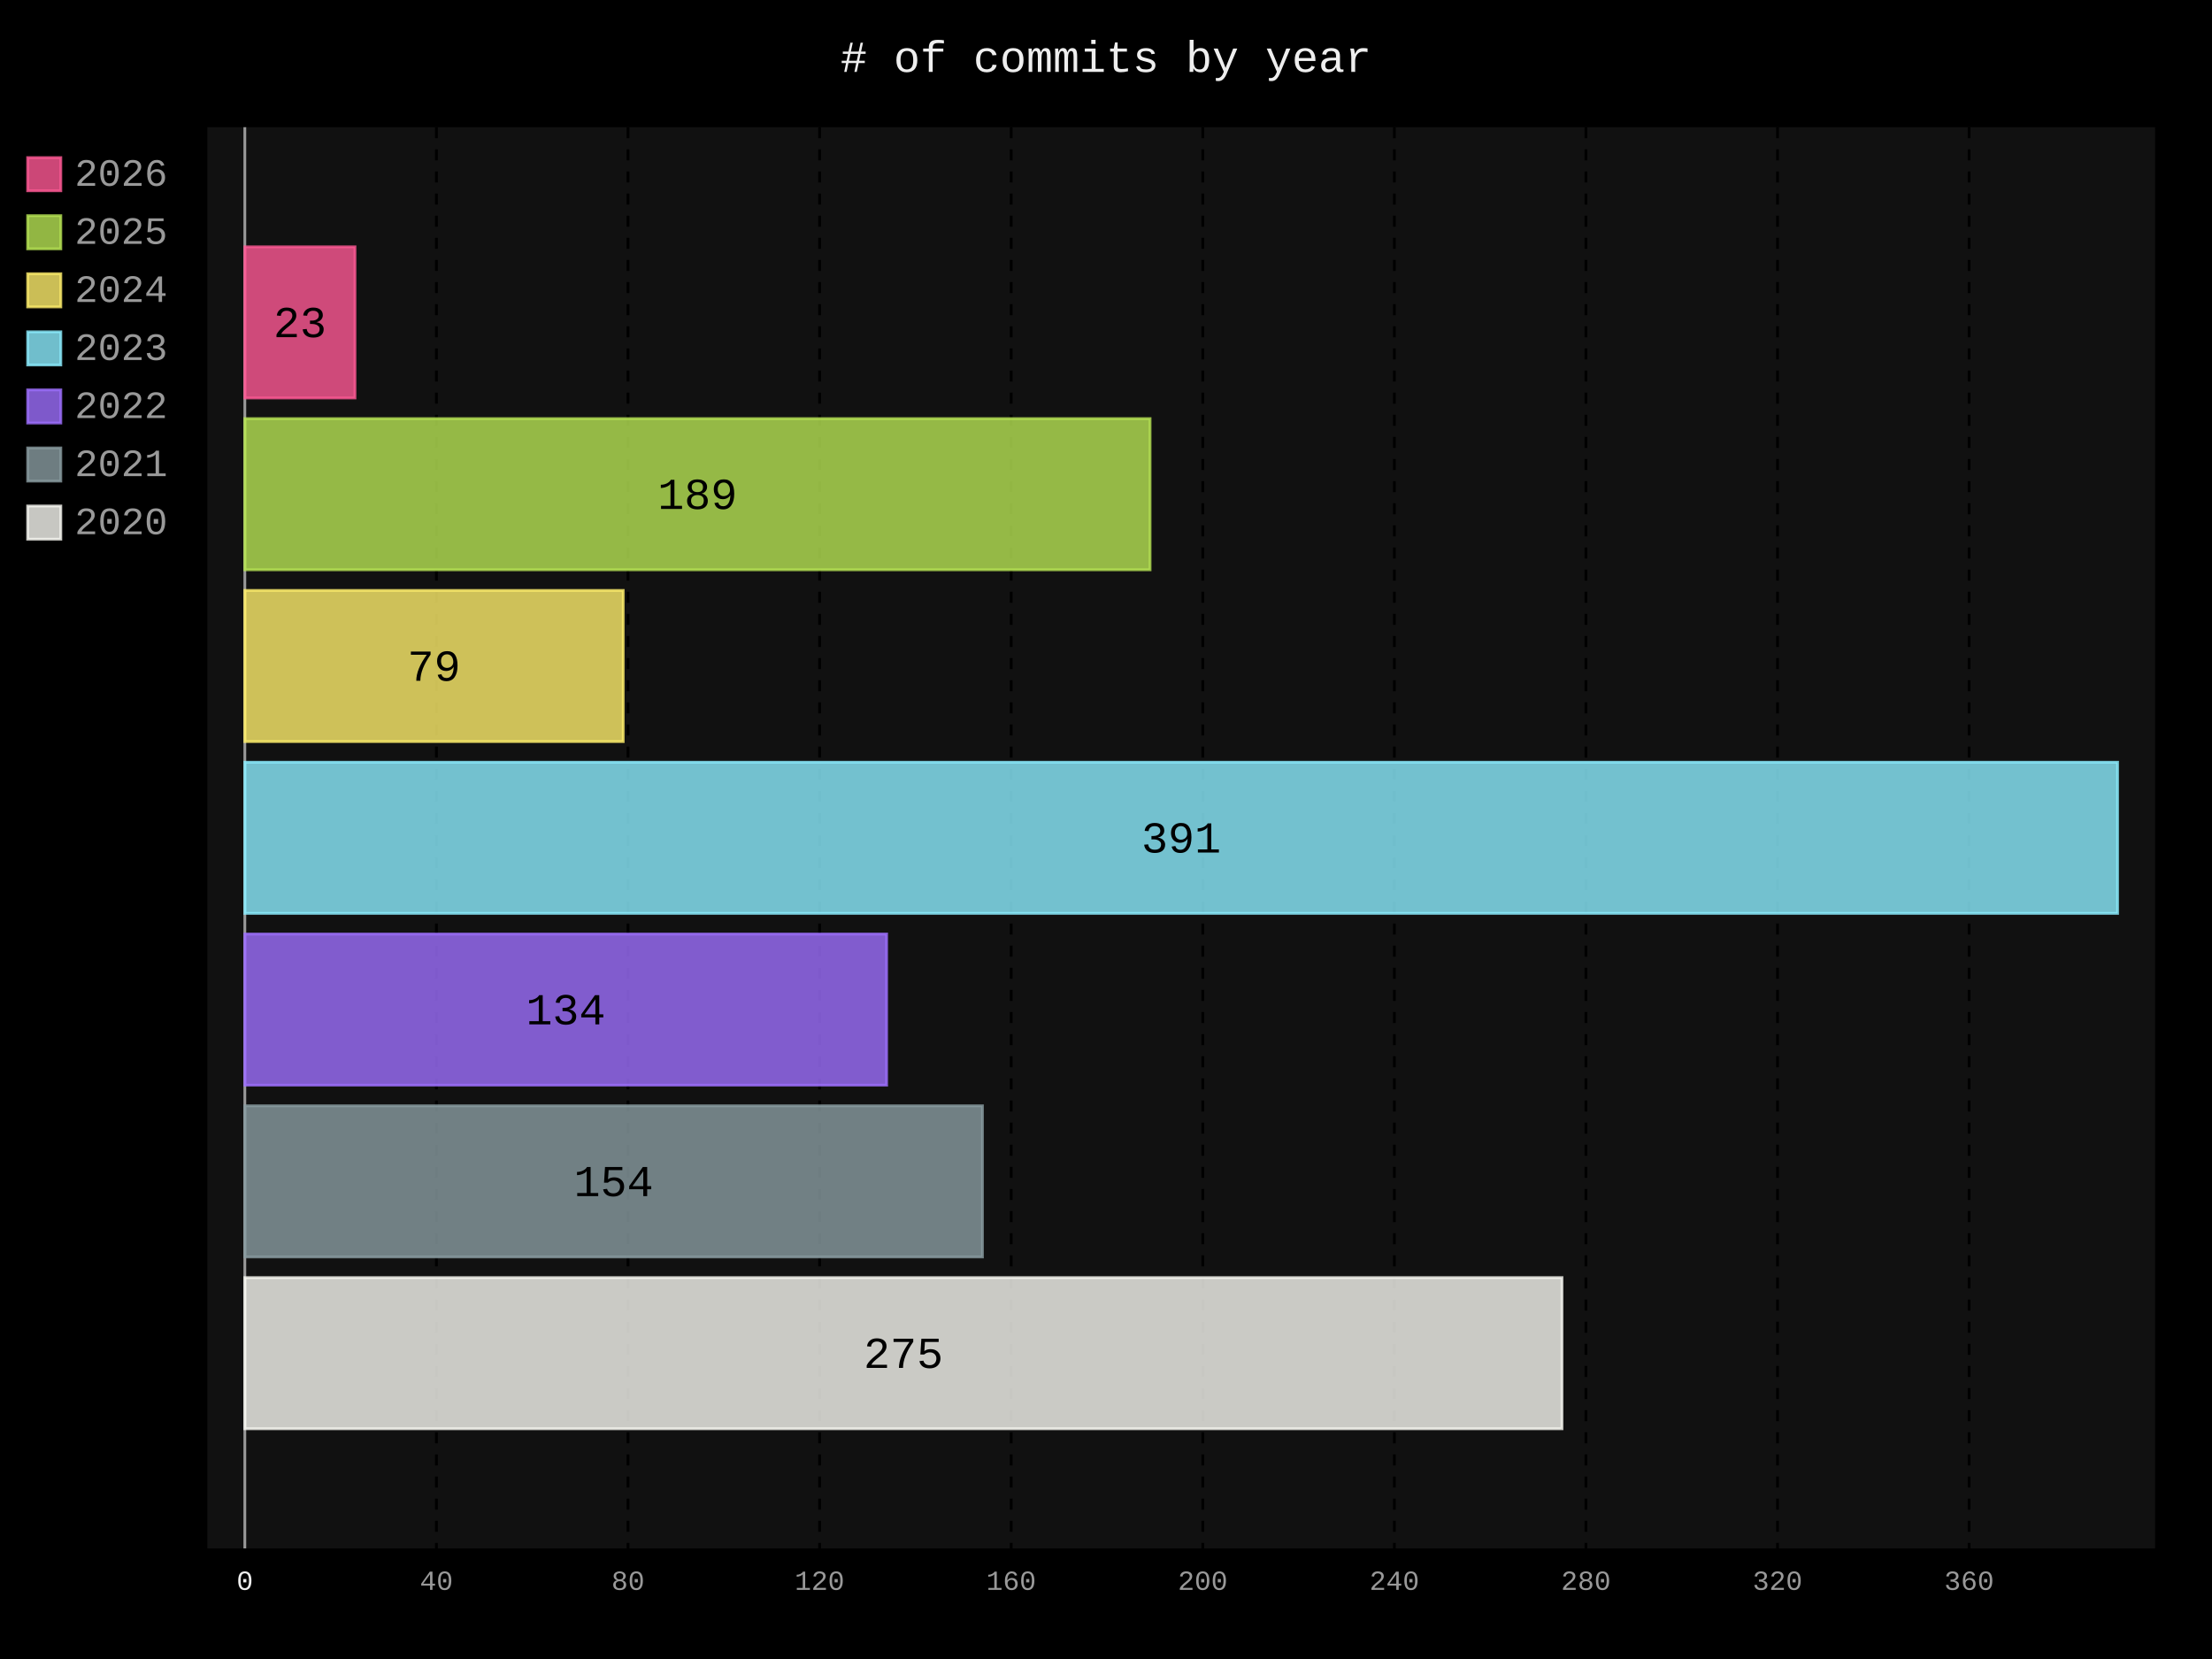
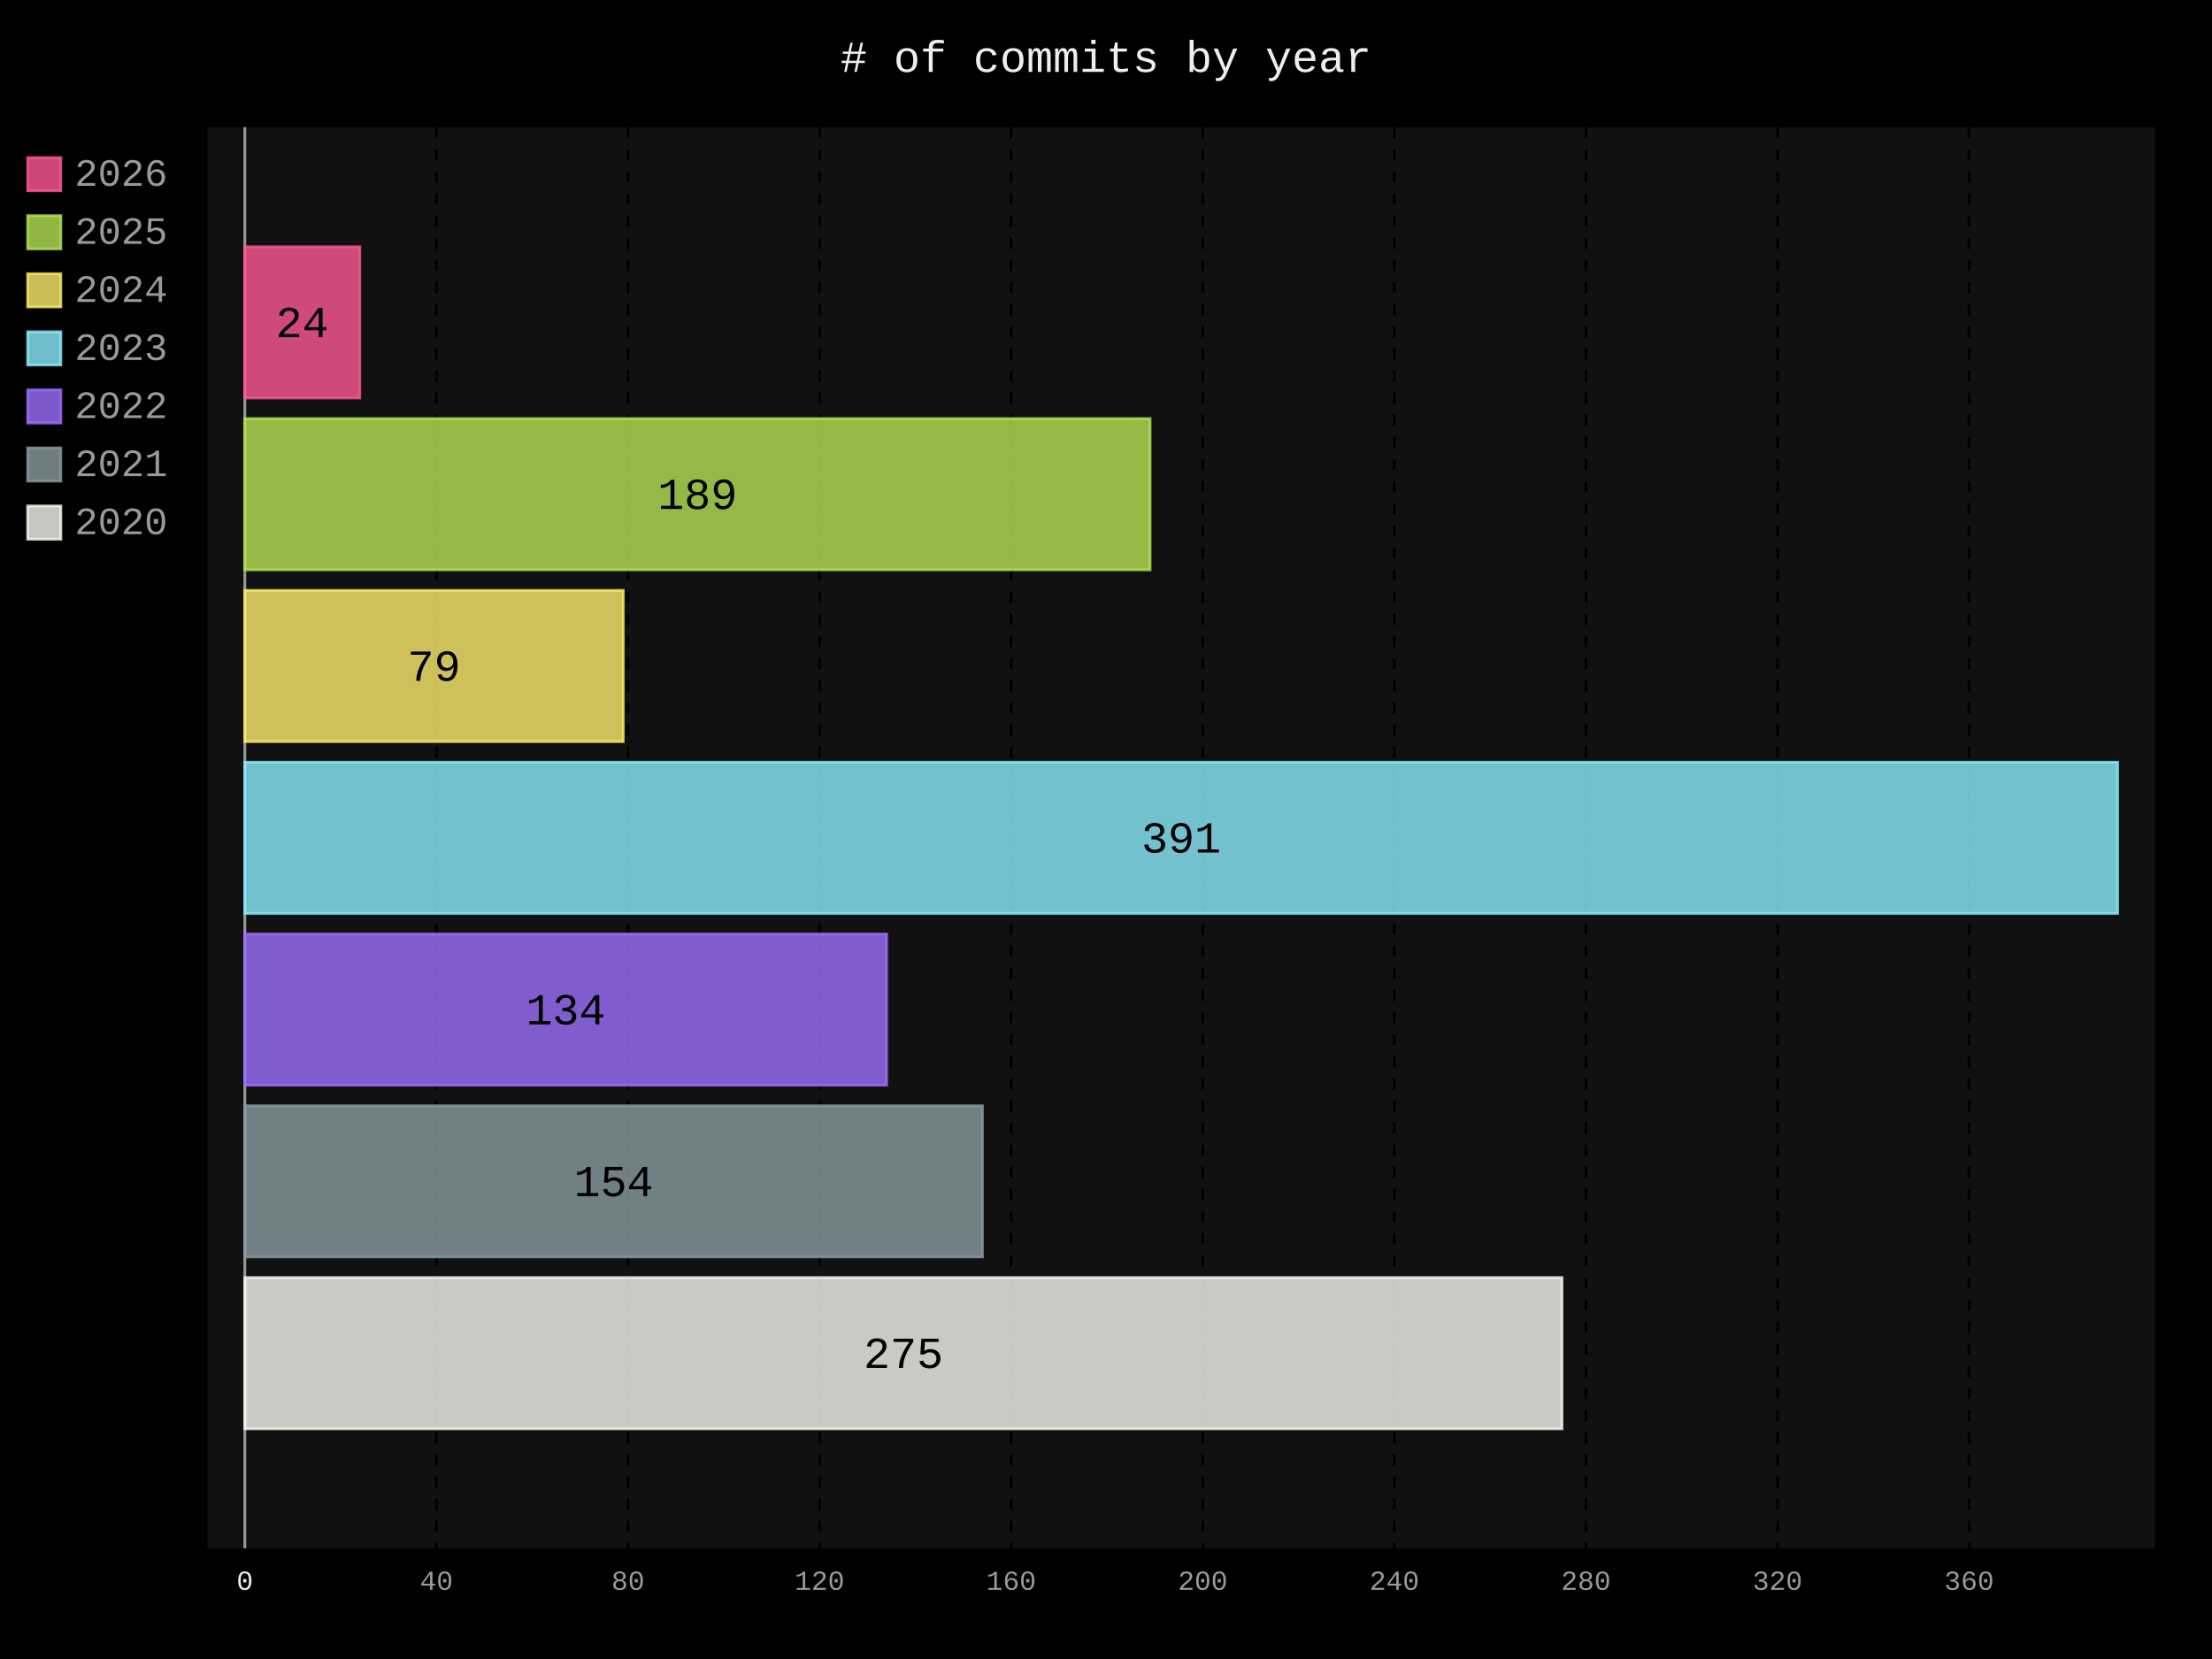
- <svg xmlns="http://www.w3.org/2000/svg" id="chart-3f21b85f-4e67-41c0-a992-b69aa014560a" class="pygal-chart" viewBox="0 0 800 600">
+ <svg xmlns="http://www.w3.org/2000/svg" id="chart-78ab733b-2b04-42d1-bb50-eb70b8b181b1" class="pygal-chart" viewBox="0 0 800 600">
  <defs>
-     <style type="text/css">#chart-3f21b85f-4e67-41c0-a992-b69aa014560a{-webkit-user-select:none;-webkit-font-smoothing:antialiased;font-family:Consolas,"Liberation Mono",Menlo,Courier,monospace}#chart-3f21b85f-4e67-41c0-a992-b69aa014560a .title{font-family:Consolas,"Liberation Mono",Menlo,Courier,monospace;font-size:16px}#chart-3f21b85f-4e67-41c0-a992-b69aa014560a .legends .legend text{font-family:Consolas,"Liberation Mono",Menlo,Courier,monospace;font-size:14px}#chart-3f21b85f-4e67-41c0-a992-b69aa014560a .axis text{font-family:Consolas,"Liberation Mono",Menlo,Courier,monospace;font-size:10px}#chart-3f21b85f-4e67-41c0-a992-b69aa014560a .axis text.major{font-family:Consolas,"Liberation Mono",Menlo,Courier,monospace;font-size:10px}#chart-3f21b85f-4e67-41c0-a992-b69aa014560a .text-overlay text.value{font-family:Consolas,"Liberation Mono",Menlo,Courier,monospace;font-size:16px}#chart-3f21b85f-4e67-41c0-a992-b69aa014560a .text-overlay text.label{font-family:Consolas,"Liberation Mono",Menlo,Courier,monospace;font-size:10px}#chart-3f21b85f-4e67-41c0-a992-b69aa014560a .tooltip{font-family:Consolas,"Liberation Mono",Menlo,Courier,monospace;font-size:14px}#chart-3f21b85f-4e67-41c0-a992-b69aa014560a text.no_data{font-family:Consolas,"Liberation Mono",Menlo,Courier,monospace;font-size:64px}
- #chart-3f21b85f-4e67-41c0-a992-b69aa014560a{background-color:black}#chart-3f21b85f-4e67-41c0-a992-b69aa014560a path,#chart-3f21b85f-4e67-41c0-a992-b69aa014560a line,#chart-3f21b85f-4e67-41c0-a992-b69aa014560a rect,#chart-3f21b85f-4e67-41c0-a992-b69aa014560a circle{-webkit-transition:250ms;-moz-transition:250ms;transition:250ms}#chart-3f21b85f-4e67-41c0-a992-b69aa014560a .graph &gt; .background{fill:black}#chart-3f21b85f-4e67-41c0-a992-b69aa014560a .plot &gt; .background{fill:#111}#chart-3f21b85f-4e67-41c0-a992-b69aa014560a .graph{fill:#999}#chart-3f21b85f-4e67-41c0-a992-b69aa014560a text.no_data{fill:#eee}#chart-3f21b85f-4e67-41c0-a992-b69aa014560a .title{fill:#eee}#chart-3f21b85f-4e67-41c0-a992-b69aa014560a .legends .legend text{fill:#999}#chart-3f21b85f-4e67-41c0-a992-b69aa014560a .legends .legend:hover text{fill:#eee}#chart-3f21b85f-4e67-41c0-a992-b69aa014560a .axis .line{stroke:#eee}#chart-3f21b85f-4e67-41c0-a992-b69aa014560a .axis .guide.line{stroke:#555}#chart-3f21b85f-4e67-41c0-a992-b69aa014560a .axis .major.line{stroke:#999}#chart-3f21b85f-4e67-41c0-a992-b69aa014560a .axis text.major{fill:#eee}#chart-3f21b85f-4e67-41c0-a992-b69aa014560a .axis.y .guides:hover .guide.line,#chart-3f21b85f-4e67-41c0-a992-b69aa014560a .line-graph .axis.x .guides:hover .guide.line,#chart-3f21b85f-4e67-41c0-a992-b69aa014560a .stackedline-graph .axis.x .guides:hover .guide.line,#chart-3f21b85f-4e67-41c0-a992-b69aa014560a .xy-graph .axis.x .guides:hover .guide.line{stroke:#eee}#chart-3f21b85f-4e67-41c0-a992-b69aa014560a .axis .guides:hover text{fill:#eee}#chart-3f21b85f-4e67-41c0-a992-b69aa014560a .reactive{fill-opacity:.8;stroke-opacity:.8;stroke-width:1}#chart-3f21b85f-4e67-41c0-a992-b69aa014560a .ci{stroke:#999}#chart-3f21b85f-4e67-41c0-a992-b69aa014560a .reactive.active,#chart-3f21b85f-4e67-41c0-a992-b69aa014560a .active .reactive{fill-opacity:.4;stroke-opacity:.9;stroke-width:4}#chart-3f21b85f-4e67-41c0-a992-b69aa014560a .ci .reactive.active{stroke-width:1.5}#chart-3f21b85f-4e67-41c0-a992-b69aa014560a .series text{fill:#eee}#chart-3f21b85f-4e67-41c0-a992-b69aa014560a .tooltip rect{fill:#111;stroke:#eee;-webkit-transition:opacity 250ms;-moz-transition:opacity 250ms;transition:opacity 250ms}#chart-3f21b85f-4e67-41c0-a992-b69aa014560a .tooltip .label{fill:#999}#chart-3f21b85f-4e67-41c0-a992-b69aa014560a .tooltip .label{fill:#999}#chart-3f21b85f-4e67-41c0-a992-b69aa014560a .tooltip .legend{font-size:.8em;fill:#555}#chart-3f21b85f-4e67-41c0-a992-b69aa014560a .tooltip .x_label{font-size:.6em;fill:#eee}#chart-3f21b85f-4e67-41c0-a992-b69aa014560a .tooltip .xlink{font-size:.5em;text-decoration:underline}#chart-3f21b85f-4e67-41c0-a992-b69aa014560a .tooltip .value{font-size:1.5em}#chart-3f21b85f-4e67-41c0-a992-b69aa014560a .bound{font-size:.5em}#chart-3f21b85f-4e67-41c0-a992-b69aa014560a .max-value{font-size:.75em;fill:#555}#chart-3f21b85f-4e67-41c0-a992-b69aa014560a .map-element{fill:#111;stroke:#555 !important}#chart-3f21b85f-4e67-41c0-a992-b69aa014560a .map-element .reactive{fill-opacity:inherit;stroke-opacity:inherit}#chart-3f21b85f-4e67-41c0-a992-b69aa014560a .color-0,#chart-3f21b85f-4e67-41c0-a992-b69aa014560a .color-0 a:visited{stroke:#ff5995;fill:#ff5995}#chart-3f21b85f-4e67-41c0-a992-b69aa014560a .color-1,#chart-3f21b85f-4e67-41c0-a992-b69aa014560a .color-1 a:visited{stroke:#b6e354;fill:#b6e354}#chart-3f21b85f-4e67-41c0-a992-b69aa014560a .color-2,#chart-3f21b85f-4e67-41c0-a992-b69aa014560a .color-2 a:visited{stroke:#feed6c;fill:#feed6c}#chart-3f21b85f-4e67-41c0-a992-b69aa014560a .color-3,#chart-3f21b85f-4e67-41c0-a992-b69aa014560a .color-3 a:visited{stroke:#8cedff;fill:#8cedff}#chart-3f21b85f-4e67-41c0-a992-b69aa014560a .color-4,#chart-3f21b85f-4e67-41c0-a992-b69aa014560a .color-4 a:visited{stroke:#9e6ffe;fill:#9e6ffe}#chart-3f21b85f-4e67-41c0-a992-b69aa014560a .color-5,#chart-3f21b85f-4e67-41c0-a992-b69aa014560a .color-5 a:visited{stroke:#899ca1;fill:#899ca1}#chart-3f21b85f-4e67-41c0-a992-b69aa014560a .color-6,#chart-3f21b85f-4e67-41c0-a992-b69aa014560a .color-6 a:visited{stroke:#f8f8f2;fill:#f8f8f2}#chart-3f21b85f-4e67-41c0-a992-b69aa014560a .text-overlay .color-0 text{fill:black}#chart-3f21b85f-4e67-41c0-a992-b69aa014560a .text-overlay .color-1 text{fill:black}#chart-3f21b85f-4e67-41c0-a992-b69aa014560a .text-overlay .color-2 text{fill:black}#chart-3f21b85f-4e67-41c0-a992-b69aa014560a .text-overlay .color-3 text{fill:black}#chart-3f21b85f-4e67-41c0-a992-b69aa014560a .text-overlay .color-4 text{fill:black}#chart-3f21b85f-4e67-41c0-a992-b69aa014560a .text-overlay .color-5 text{fill:black}#chart-3f21b85f-4e67-41c0-a992-b69aa014560a .text-overlay .color-6 text{fill:black}
- #chart-3f21b85f-4e67-41c0-a992-b69aa014560a text.no_data{text-anchor:middle}#chart-3f21b85f-4e67-41c0-a992-b69aa014560a .guide.line{fill:none}#chart-3f21b85f-4e67-41c0-a992-b69aa014560a .centered{text-anchor:middle}#chart-3f21b85f-4e67-41c0-a992-b69aa014560a .title{text-anchor:middle}#chart-3f21b85f-4e67-41c0-a992-b69aa014560a .legends .legend text{fill-opacity:1}#chart-3f21b85f-4e67-41c0-a992-b69aa014560a .axis.x text{text-anchor:middle}#chart-3f21b85f-4e67-41c0-a992-b69aa014560a .axis.x:not(.web) text[transform]{text-anchor:start}#chart-3f21b85f-4e67-41c0-a992-b69aa014560a .axis.x:not(.web) text[transform].backwards{text-anchor:end}#chart-3f21b85f-4e67-41c0-a992-b69aa014560a .axis.y text{text-anchor:end}#chart-3f21b85f-4e67-41c0-a992-b69aa014560a .axis.y text[transform].backwards{text-anchor:start}#chart-3f21b85f-4e67-41c0-a992-b69aa014560a .axis.y2 text{text-anchor:start}#chart-3f21b85f-4e67-41c0-a992-b69aa014560a .axis.y2 text[transform].backwards{text-anchor:end}#chart-3f21b85f-4e67-41c0-a992-b69aa014560a .axis .guide.line{stroke-dasharray:4,4;stroke:black}#chart-3f21b85f-4e67-41c0-a992-b69aa014560a .axis .major.guide.line{stroke-dasharray:6,6;stroke:black}#chart-3f21b85f-4e67-41c0-a992-b69aa014560a .horizontal .axis.y .guide.line,#chart-3f21b85f-4e67-41c0-a992-b69aa014560a .horizontal .axis.y2 .guide.line,#chart-3f21b85f-4e67-41c0-a992-b69aa014560a .vertical .axis.x .guide.line{opacity:0}#chart-3f21b85f-4e67-41c0-a992-b69aa014560a .horizontal .axis.always_show .guide.line,#chart-3f21b85f-4e67-41c0-a992-b69aa014560a .vertical .axis.always_show .guide.line{opacity:1 !important}#chart-3f21b85f-4e67-41c0-a992-b69aa014560a .axis.y .guides:hover .guide.line,#chart-3f21b85f-4e67-41c0-a992-b69aa014560a .axis.y2 .guides:hover .guide.line,#chart-3f21b85f-4e67-41c0-a992-b69aa014560a .axis.x .guides:hover .guide.line{opacity:1}#chart-3f21b85f-4e67-41c0-a992-b69aa014560a .axis .guides:hover text{opacity:1}#chart-3f21b85f-4e67-41c0-a992-b69aa014560a .nofill{fill:none}#chart-3f21b85f-4e67-41c0-a992-b69aa014560a .subtle-fill{fill-opacity:.2}#chart-3f21b85f-4e67-41c0-a992-b69aa014560a .dot{stroke-width:1px;fill-opacity:1;stroke-opacity:1}#chart-3f21b85f-4e67-41c0-a992-b69aa014560a .dot.active{stroke-width:5px}#chart-3f21b85f-4e67-41c0-a992-b69aa014560a .dot.negative{fill:transparent}#chart-3f21b85f-4e67-41c0-a992-b69aa014560a text,#chart-3f21b85f-4e67-41c0-a992-b69aa014560a tspan{stroke:none !important}#chart-3f21b85f-4e67-41c0-a992-b69aa014560a .series text.active{opacity:1}#chart-3f21b85f-4e67-41c0-a992-b69aa014560a .tooltip rect{fill-opacity:.95;stroke-width:.5}#chart-3f21b85f-4e67-41c0-a992-b69aa014560a .tooltip text{fill-opacity:1}#chart-3f21b85f-4e67-41c0-a992-b69aa014560a .showable{visibility:hidden}#chart-3f21b85f-4e67-41c0-a992-b69aa014560a .showable.shown{visibility:visible}#chart-3f21b85f-4e67-41c0-a992-b69aa014560a .gauge-background{fill:rgba(229,229,229,1);stroke:none}#chart-3f21b85f-4e67-41c0-a992-b69aa014560a .bg-lines{stroke:black;stroke-width:2px}</style>
+     <style type="text/css">#chart-78ab733b-2b04-42d1-bb50-eb70b8b181b1{-webkit-user-select:none;-webkit-font-smoothing:antialiased;font-family:Consolas,"Liberation Mono",Menlo,Courier,monospace}#chart-78ab733b-2b04-42d1-bb50-eb70b8b181b1 .title{font-family:Consolas,"Liberation Mono",Menlo,Courier,monospace;font-size:16px}#chart-78ab733b-2b04-42d1-bb50-eb70b8b181b1 .legends .legend text{font-family:Consolas,"Liberation Mono",Menlo,Courier,monospace;font-size:14px}#chart-78ab733b-2b04-42d1-bb50-eb70b8b181b1 .axis text{font-family:Consolas,"Liberation Mono",Menlo,Courier,monospace;font-size:10px}#chart-78ab733b-2b04-42d1-bb50-eb70b8b181b1 .axis text.major{font-family:Consolas,"Liberation Mono",Menlo,Courier,monospace;font-size:10px}#chart-78ab733b-2b04-42d1-bb50-eb70b8b181b1 .text-overlay text.value{font-family:Consolas,"Liberation Mono",Menlo,Courier,monospace;font-size:16px}#chart-78ab733b-2b04-42d1-bb50-eb70b8b181b1 .text-overlay text.label{font-family:Consolas,"Liberation Mono",Menlo,Courier,monospace;font-size:10px}#chart-78ab733b-2b04-42d1-bb50-eb70b8b181b1 .tooltip{font-family:Consolas,"Liberation Mono",Menlo,Courier,monospace;font-size:14px}#chart-78ab733b-2b04-42d1-bb50-eb70b8b181b1 text.no_data{font-family:Consolas,"Liberation Mono",Menlo,Courier,monospace;font-size:64px}
+ #chart-78ab733b-2b04-42d1-bb50-eb70b8b181b1{background-color:black}#chart-78ab733b-2b04-42d1-bb50-eb70b8b181b1 path,#chart-78ab733b-2b04-42d1-bb50-eb70b8b181b1 line,#chart-78ab733b-2b04-42d1-bb50-eb70b8b181b1 rect,#chart-78ab733b-2b04-42d1-bb50-eb70b8b181b1 circle{-webkit-transition:250ms;-moz-transition:250ms;transition:250ms}#chart-78ab733b-2b04-42d1-bb50-eb70b8b181b1 .graph &gt; .background{fill:black}#chart-78ab733b-2b04-42d1-bb50-eb70b8b181b1 .plot &gt; .background{fill:#111}#chart-78ab733b-2b04-42d1-bb50-eb70b8b181b1 .graph{fill:#999}#chart-78ab733b-2b04-42d1-bb50-eb70b8b181b1 text.no_data{fill:#eee}#chart-78ab733b-2b04-42d1-bb50-eb70b8b181b1 .title{fill:#eee}#chart-78ab733b-2b04-42d1-bb50-eb70b8b181b1 .legends .legend text{fill:#999}#chart-78ab733b-2b04-42d1-bb50-eb70b8b181b1 .legends .legend:hover text{fill:#eee}#chart-78ab733b-2b04-42d1-bb50-eb70b8b181b1 .axis .line{stroke:#eee}#chart-78ab733b-2b04-42d1-bb50-eb70b8b181b1 .axis .guide.line{stroke:#555}#chart-78ab733b-2b04-42d1-bb50-eb70b8b181b1 .axis .major.line{stroke:#999}#chart-78ab733b-2b04-42d1-bb50-eb70b8b181b1 .axis text.major{fill:#eee}#chart-78ab733b-2b04-42d1-bb50-eb70b8b181b1 .axis.y .guides:hover .guide.line,#chart-78ab733b-2b04-42d1-bb50-eb70b8b181b1 .line-graph .axis.x .guides:hover .guide.line,#chart-78ab733b-2b04-42d1-bb50-eb70b8b181b1 .stackedline-graph .axis.x .guides:hover .guide.line,#chart-78ab733b-2b04-42d1-bb50-eb70b8b181b1 .xy-graph .axis.x .guides:hover .guide.line{stroke:#eee}#chart-78ab733b-2b04-42d1-bb50-eb70b8b181b1 .axis .guides:hover text{fill:#eee}#chart-78ab733b-2b04-42d1-bb50-eb70b8b181b1 .reactive{fill-opacity:.8;stroke-opacity:.8;stroke-width:1}#chart-78ab733b-2b04-42d1-bb50-eb70b8b181b1 .ci{stroke:#999}#chart-78ab733b-2b04-42d1-bb50-eb70b8b181b1 .reactive.active,#chart-78ab733b-2b04-42d1-bb50-eb70b8b181b1 .active .reactive{fill-opacity:.4;stroke-opacity:.9;stroke-width:4}#chart-78ab733b-2b04-42d1-bb50-eb70b8b181b1 .ci .reactive.active{stroke-width:1.5}#chart-78ab733b-2b04-42d1-bb50-eb70b8b181b1 .series text{fill:#eee}#chart-78ab733b-2b04-42d1-bb50-eb70b8b181b1 .tooltip rect{fill:#111;stroke:#eee;-webkit-transition:opacity 250ms;-moz-transition:opacity 250ms;transition:opacity 250ms}#chart-78ab733b-2b04-42d1-bb50-eb70b8b181b1 .tooltip .label{fill:#999}#chart-78ab733b-2b04-42d1-bb50-eb70b8b181b1 .tooltip .label{fill:#999}#chart-78ab733b-2b04-42d1-bb50-eb70b8b181b1 .tooltip .legend{font-size:.8em;fill:#555}#chart-78ab733b-2b04-42d1-bb50-eb70b8b181b1 .tooltip .x_label{font-size:.6em;fill:#eee}#chart-78ab733b-2b04-42d1-bb50-eb70b8b181b1 .tooltip .xlink{font-size:.5em;text-decoration:underline}#chart-78ab733b-2b04-42d1-bb50-eb70b8b181b1 .tooltip .value{font-size:1.5em}#chart-78ab733b-2b04-42d1-bb50-eb70b8b181b1 .bound{font-size:.5em}#chart-78ab733b-2b04-42d1-bb50-eb70b8b181b1 .max-value{font-size:.75em;fill:#555}#chart-78ab733b-2b04-42d1-bb50-eb70b8b181b1 .map-element{fill:#111;stroke:#555 !important}#chart-78ab733b-2b04-42d1-bb50-eb70b8b181b1 .map-element .reactive{fill-opacity:inherit;stroke-opacity:inherit}#chart-78ab733b-2b04-42d1-bb50-eb70b8b181b1 .color-0,#chart-78ab733b-2b04-42d1-bb50-eb70b8b181b1 .color-0 a:visited{stroke:#ff5995;fill:#ff5995}#chart-78ab733b-2b04-42d1-bb50-eb70b8b181b1 .color-1,#chart-78ab733b-2b04-42d1-bb50-eb70b8b181b1 .color-1 a:visited{stroke:#b6e354;fill:#b6e354}#chart-78ab733b-2b04-42d1-bb50-eb70b8b181b1 .color-2,#chart-78ab733b-2b04-42d1-bb50-eb70b8b181b1 .color-2 a:visited{stroke:#feed6c;fill:#feed6c}#chart-78ab733b-2b04-42d1-bb50-eb70b8b181b1 .color-3,#chart-78ab733b-2b04-42d1-bb50-eb70b8b181b1 .color-3 a:visited{stroke:#8cedff;fill:#8cedff}#chart-78ab733b-2b04-42d1-bb50-eb70b8b181b1 .color-4,#chart-78ab733b-2b04-42d1-bb50-eb70b8b181b1 .color-4 a:visited{stroke:#9e6ffe;fill:#9e6ffe}#chart-78ab733b-2b04-42d1-bb50-eb70b8b181b1 .color-5,#chart-78ab733b-2b04-42d1-bb50-eb70b8b181b1 .color-5 a:visited{stroke:#899ca1;fill:#899ca1}#chart-78ab733b-2b04-42d1-bb50-eb70b8b181b1 .color-6,#chart-78ab733b-2b04-42d1-bb50-eb70b8b181b1 .color-6 a:visited{stroke:#f8f8f2;fill:#f8f8f2}#chart-78ab733b-2b04-42d1-bb50-eb70b8b181b1 .text-overlay .color-0 text{fill:black}#chart-78ab733b-2b04-42d1-bb50-eb70b8b181b1 .text-overlay .color-1 text{fill:black}#chart-78ab733b-2b04-42d1-bb50-eb70b8b181b1 .text-overlay .color-2 text{fill:black}#chart-78ab733b-2b04-42d1-bb50-eb70b8b181b1 .text-overlay .color-3 text{fill:black}#chart-78ab733b-2b04-42d1-bb50-eb70b8b181b1 .text-overlay .color-4 text{fill:black}#chart-78ab733b-2b04-42d1-bb50-eb70b8b181b1 .text-overlay .color-5 text{fill:black}#chart-78ab733b-2b04-42d1-bb50-eb70b8b181b1 .text-overlay .color-6 text{fill:black}
+ #chart-78ab733b-2b04-42d1-bb50-eb70b8b181b1 text.no_data{text-anchor:middle}#chart-78ab733b-2b04-42d1-bb50-eb70b8b181b1 .guide.line{fill:none}#chart-78ab733b-2b04-42d1-bb50-eb70b8b181b1 .centered{text-anchor:middle}#chart-78ab733b-2b04-42d1-bb50-eb70b8b181b1 .title{text-anchor:middle}#chart-78ab733b-2b04-42d1-bb50-eb70b8b181b1 .legends .legend text{fill-opacity:1}#chart-78ab733b-2b04-42d1-bb50-eb70b8b181b1 .axis.x text{text-anchor:middle}#chart-78ab733b-2b04-42d1-bb50-eb70b8b181b1 .axis.x:not(.web) text[transform]{text-anchor:start}#chart-78ab733b-2b04-42d1-bb50-eb70b8b181b1 .axis.x:not(.web) text[transform].backwards{text-anchor:end}#chart-78ab733b-2b04-42d1-bb50-eb70b8b181b1 .axis.y text{text-anchor:end}#chart-78ab733b-2b04-42d1-bb50-eb70b8b181b1 .axis.y text[transform].backwards{text-anchor:start}#chart-78ab733b-2b04-42d1-bb50-eb70b8b181b1 .axis.y2 text{text-anchor:start}#chart-78ab733b-2b04-42d1-bb50-eb70b8b181b1 .axis.y2 text[transform].backwards{text-anchor:end}#chart-78ab733b-2b04-42d1-bb50-eb70b8b181b1 .axis .guide.line{stroke-dasharray:4,4;stroke:black}#chart-78ab733b-2b04-42d1-bb50-eb70b8b181b1 .axis .major.guide.line{stroke-dasharray:6,6;stroke:black}#chart-78ab733b-2b04-42d1-bb50-eb70b8b181b1 .horizontal .axis.y .guide.line,#chart-78ab733b-2b04-42d1-bb50-eb70b8b181b1 .horizontal .axis.y2 .guide.line,#chart-78ab733b-2b04-42d1-bb50-eb70b8b181b1 .vertical .axis.x .guide.line{opacity:0}#chart-78ab733b-2b04-42d1-bb50-eb70b8b181b1 .horizontal .axis.always_show .guide.line,#chart-78ab733b-2b04-42d1-bb50-eb70b8b181b1 .vertical .axis.always_show .guide.line{opacity:1 !important}#chart-78ab733b-2b04-42d1-bb50-eb70b8b181b1 .axis.y .guides:hover .guide.line,#chart-78ab733b-2b04-42d1-bb50-eb70b8b181b1 .axis.y2 .guides:hover .guide.line,#chart-78ab733b-2b04-42d1-bb50-eb70b8b181b1 .axis.x .guides:hover .guide.line{opacity:1}#chart-78ab733b-2b04-42d1-bb50-eb70b8b181b1 .axis .guides:hover text{opacity:1}#chart-78ab733b-2b04-42d1-bb50-eb70b8b181b1 .nofill{fill:none}#chart-78ab733b-2b04-42d1-bb50-eb70b8b181b1 .subtle-fill{fill-opacity:.2}#chart-78ab733b-2b04-42d1-bb50-eb70b8b181b1 .dot{stroke-width:1px;fill-opacity:1;stroke-opacity:1}#chart-78ab733b-2b04-42d1-bb50-eb70b8b181b1 .dot.active{stroke-width:5px}#chart-78ab733b-2b04-42d1-bb50-eb70b8b181b1 .dot.negative{fill:transparent}#chart-78ab733b-2b04-42d1-bb50-eb70b8b181b1 text,#chart-78ab733b-2b04-42d1-bb50-eb70b8b181b1 tspan{stroke:none !important}#chart-78ab733b-2b04-42d1-bb50-eb70b8b181b1 .series text.active{opacity:1}#chart-78ab733b-2b04-42d1-bb50-eb70b8b181b1 .tooltip rect{fill-opacity:.95;stroke-width:.5}#chart-78ab733b-2b04-42d1-bb50-eb70b8b181b1 .tooltip text{fill-opacity:1}#chart-78ab733b-2b04-42d1-bb50-eb70b8b181b1 .showable{visibility:hidden}#chart-78ab733b-2b04-42d1-bb50-eb70b8b181b1 .showable.shown{visibility:visible}#chart-78ab733b-2b04-42d1-bb50-eb70b8b181b1 .gauge-background{fill:rgba(229,229,229,1);stroke:none}#chart-78ab733b-2b04-42d1-bb50-eb70b8b181b1 .bg-lines{stroke:black;stroke-width:2px}</style>
  </defs>
  <g class="graph horizontalbar-graph horizontal">
    <rect x="0" y="0" width="800" height="600" class="background" />
    <g transform="translate(75, 46)" class="plot">
      <rect x="0" y="0" width="704.4" height="514" class="background" />
      <g class="axis x always_show">
        <g class="guides">
          <path d="M13.546 0 v514" class="axis major line" />
          <text x="13.546" y="529.0" class="major">0</text>
        </g>
        <g class="guides">
          <path d="M82.836 0 v514" class="guide line" />
          <text x="82.836" y="529.0" class="">40</text>
        </g>
        <g class="guides">
          <path d="M152.126 0 v514" class="guide line" />
          <text x="152.126" y="529.0" class="">80</text>
        </g>
        <g class="guides">
          <path d="M221.416 0 v514" class="guide line" />
          <text x="221.416" y="529.0" class="">120</text>
        </g>
        <g class="guides">
          <path d="M290.705 0 v514" class="guide line" />
          <text x="290.705" y="529.0" class="">160</text>
        </g>
        <g class="guides">
          <path d="M359.995 0 v514" class="guide line" />
          <text x="359.995" y="529.0" class="">200</text>
        </g>
        <g class="guides">
          <path d="M429.285 0 v514" class="guide line" />
          <text x="429.285" y="529.0" class="">240</text>
        </g>
        <g class="guides">
          <path d="M498.575 0 v514" class="guide line" />
          <text x="498.575" y="529.0" class="">280</text>
        </g>
        <g class="guides">
          <path d="M567.864 0 v514" class="guide line" />
          <text x="567.864" y="529.0" class="">320</text>
        </g>
        <g class="guides">
          <path d="M637.154 0 v514" class="guide line" />
          <text x="637.154" y="529.0" class="">360</text>
        </g>
      </g>
      <g class="series serie-6 color-6">
        <g class="bars">
          <g class="bar">
            <rect x="13.546" y="416.058" rx="0" ry="0" width="476.367" height="54.676" class="rect reactive tooltip-trigger" />
          </g>
        </g>
      </g>
      <g class="series serie-5 color-5">
        <g class="bars">
          <g class="bar">
            <rect x="13.546" y="353.926" rx="0" ry="0" width="266.766" height="54.676" class="rect reactive tooltip-trigger" />
          </g>
        </g>
      </g>
      <g class="series serie-4 color-4">
        <g class="bars">
          <g class="bar">
            <rect x="13.546" y="291.794" rx="0" ry="0" width="232.121" height="54.676" class="rect reactive tooltip-trigger" />
          </g>
        </g>
      </g>
      <g class="series serie-3 color-3">
        <g class="bars">
          <g class="bar">
            <rect x="13.546" y="229.662" rx="0" ry="0" width="677.308" height="54.676" class="rect reactive tooltip-trigger" />
          </g>
        </g>
      </g>
      <g class="series serie-2 color-2">
        <g class="bars">
          <g class="bar">
            <rect x="13.546" y="167.53" rx="0" ry="0" width="136.847" height="54.676" class="rect reactive tooltip-trigger" />
          </g>
        </g>
      </g>
      <g class="series serie-1 color-1">
        <g class="bars">
          <g class="bar">
            <rect x="13.546" y="105.398" rx="0" ry="0" width="327.394" height="54.676" class="rect reactive tooltip-trigger" />
          </g>
        </g>
      </g>
      <g class="series serie-0 color-0">
        <g class="bars">
          <g class="bar">
-             <rect x="13.546" y="43.266" rx="0" ry="0" width="39.842" height="54.676" class="rect reactive tooltip-trigger" />
+             <rect x="13.546" y="43.266" rx="0" ry="0" width="41.574" height="54.676" class="rect reactive tooltip-trigger" />
          </g>
        </g>
      </g>
    </g>
    <g class="titles">
      <text x="400.0" y="26" class="title plot_title"># of commits by year</text>
    </g>
    <g transform="translate(75, 46)" class="plot overlay">
      <g class="series serie-6 color-6" />
      <g class="series serie-5 color-5" />
      <g class="series serie-4 color-4" />
      <g class="series serie-3 color-3" />
      <g class="series serie-2 color-2" />
      <g class="series serie-1 color-1" />
      <g class="series serie-0 color-0" />
    </g>
    <g transform="translate(75, 46)" class="plot text-overlay">
      <g class="series serie-6 color-6">
        <text text-anchor="middle" x="251.73" y="448.729" class="value">275</text>
      </g>
      <g class="series serie-5 color-5">
        <text text-anchor="middle" x="146.929" y="386.597" class="value">154</text>
      </g>
      <g class="series serie-4 color-4">
        <text text-anchor="middle" x="129.607" y="324.465" class="value">134</text>
      </g>
      <g class="series serie-3 color-3">
        <text text-anchor="middle" x="352.2" y="262.333" class="value">391</text>
      </g>
      <g class="series serie-2 color-2">
        <text text-anchor="middle" x="81.97" y="200.201" class="value">79</text>
      </g>
      <g class="series serie-1 color-1">
        <text text-anchor="middle" x="177.243" y="138.07" class="value">189</text>
      </g>
      <g class="series serie-0 color-0">
-         <text text-anchor="middle" x="33.467" y="75.938" class="value">23</text>
+         <text text-anchor="middle" x="34.333" y="75.938" class="value">24</text>
      </g>
    </g>
    <g transform="translate(75, 46)" class="plot tooltip-overlay">
      <g transform="translate(0 0)" style="opacity: 0" class="tooltip">
        <rect rx="0" ry="0" width="0" height="0" class="tooltip-box" />
        <g class="text" />
      </g>
    </g>
    <g transform="translate(10, 56)" class="legends">
      <g id="activate-serie-0" class="legend reactive activate-serie">
        <rect x="0.0" y="1.0" width="12" height="12" class="color-0 reactive" />
        <text x="17.0" y="11.2">2026</text>
      </g>
      <g id="activate-serie-1" class="legend reactive activate-serie">
        <rect x="0.0" y="22.0" width="12" height="12" class="color-1 reactive" />
        <text x="17.0" y="32.2">2025</text>
      </g>
      <g id="activate-serie-2" class="legend reactive activate-serie">
        <rect x="0.0" y="43.0" width="12" height="12" class="color-2 reactive" />
        <text x="17.0" y="53.2">2024</text>
      </g>
      <g id="activate-serie-3" class="legend reactive activate-serie">
        <rect x="0.0" y="64.0" width="12" height="12" class="color-3 reactive" />
        <text x="17.0" y="74.2">2023</text>
      </g>
      <g id="activate-serie-4" class="legend reactive activate-serie">
        <rect x="0.0" y="85.0" width="12" height="12" class="color-4 reactive" />
        <text x="17.0" y="95.2">2022</text>
      </g>
      <g id="activate-serie-5" class="legend reactive activate-serie">
        <rect x="0.0" y="106.0" width="12" height="12" class="color-5 reactive" />
        <text x="17.0" y="116.2">2021</text>
      </g>
      <g id="activate-serie-6" class="legend reactive activate-serie">
        <rect x="0.0" y="127.0" width="12" height="12" class="color-6 reactive" />
        <text x="17.0" y="137.2">2020</text>
      </g>
    </g>
    <g transform="translate(790, 56)" class="legends" />
  </g>
</svg>
